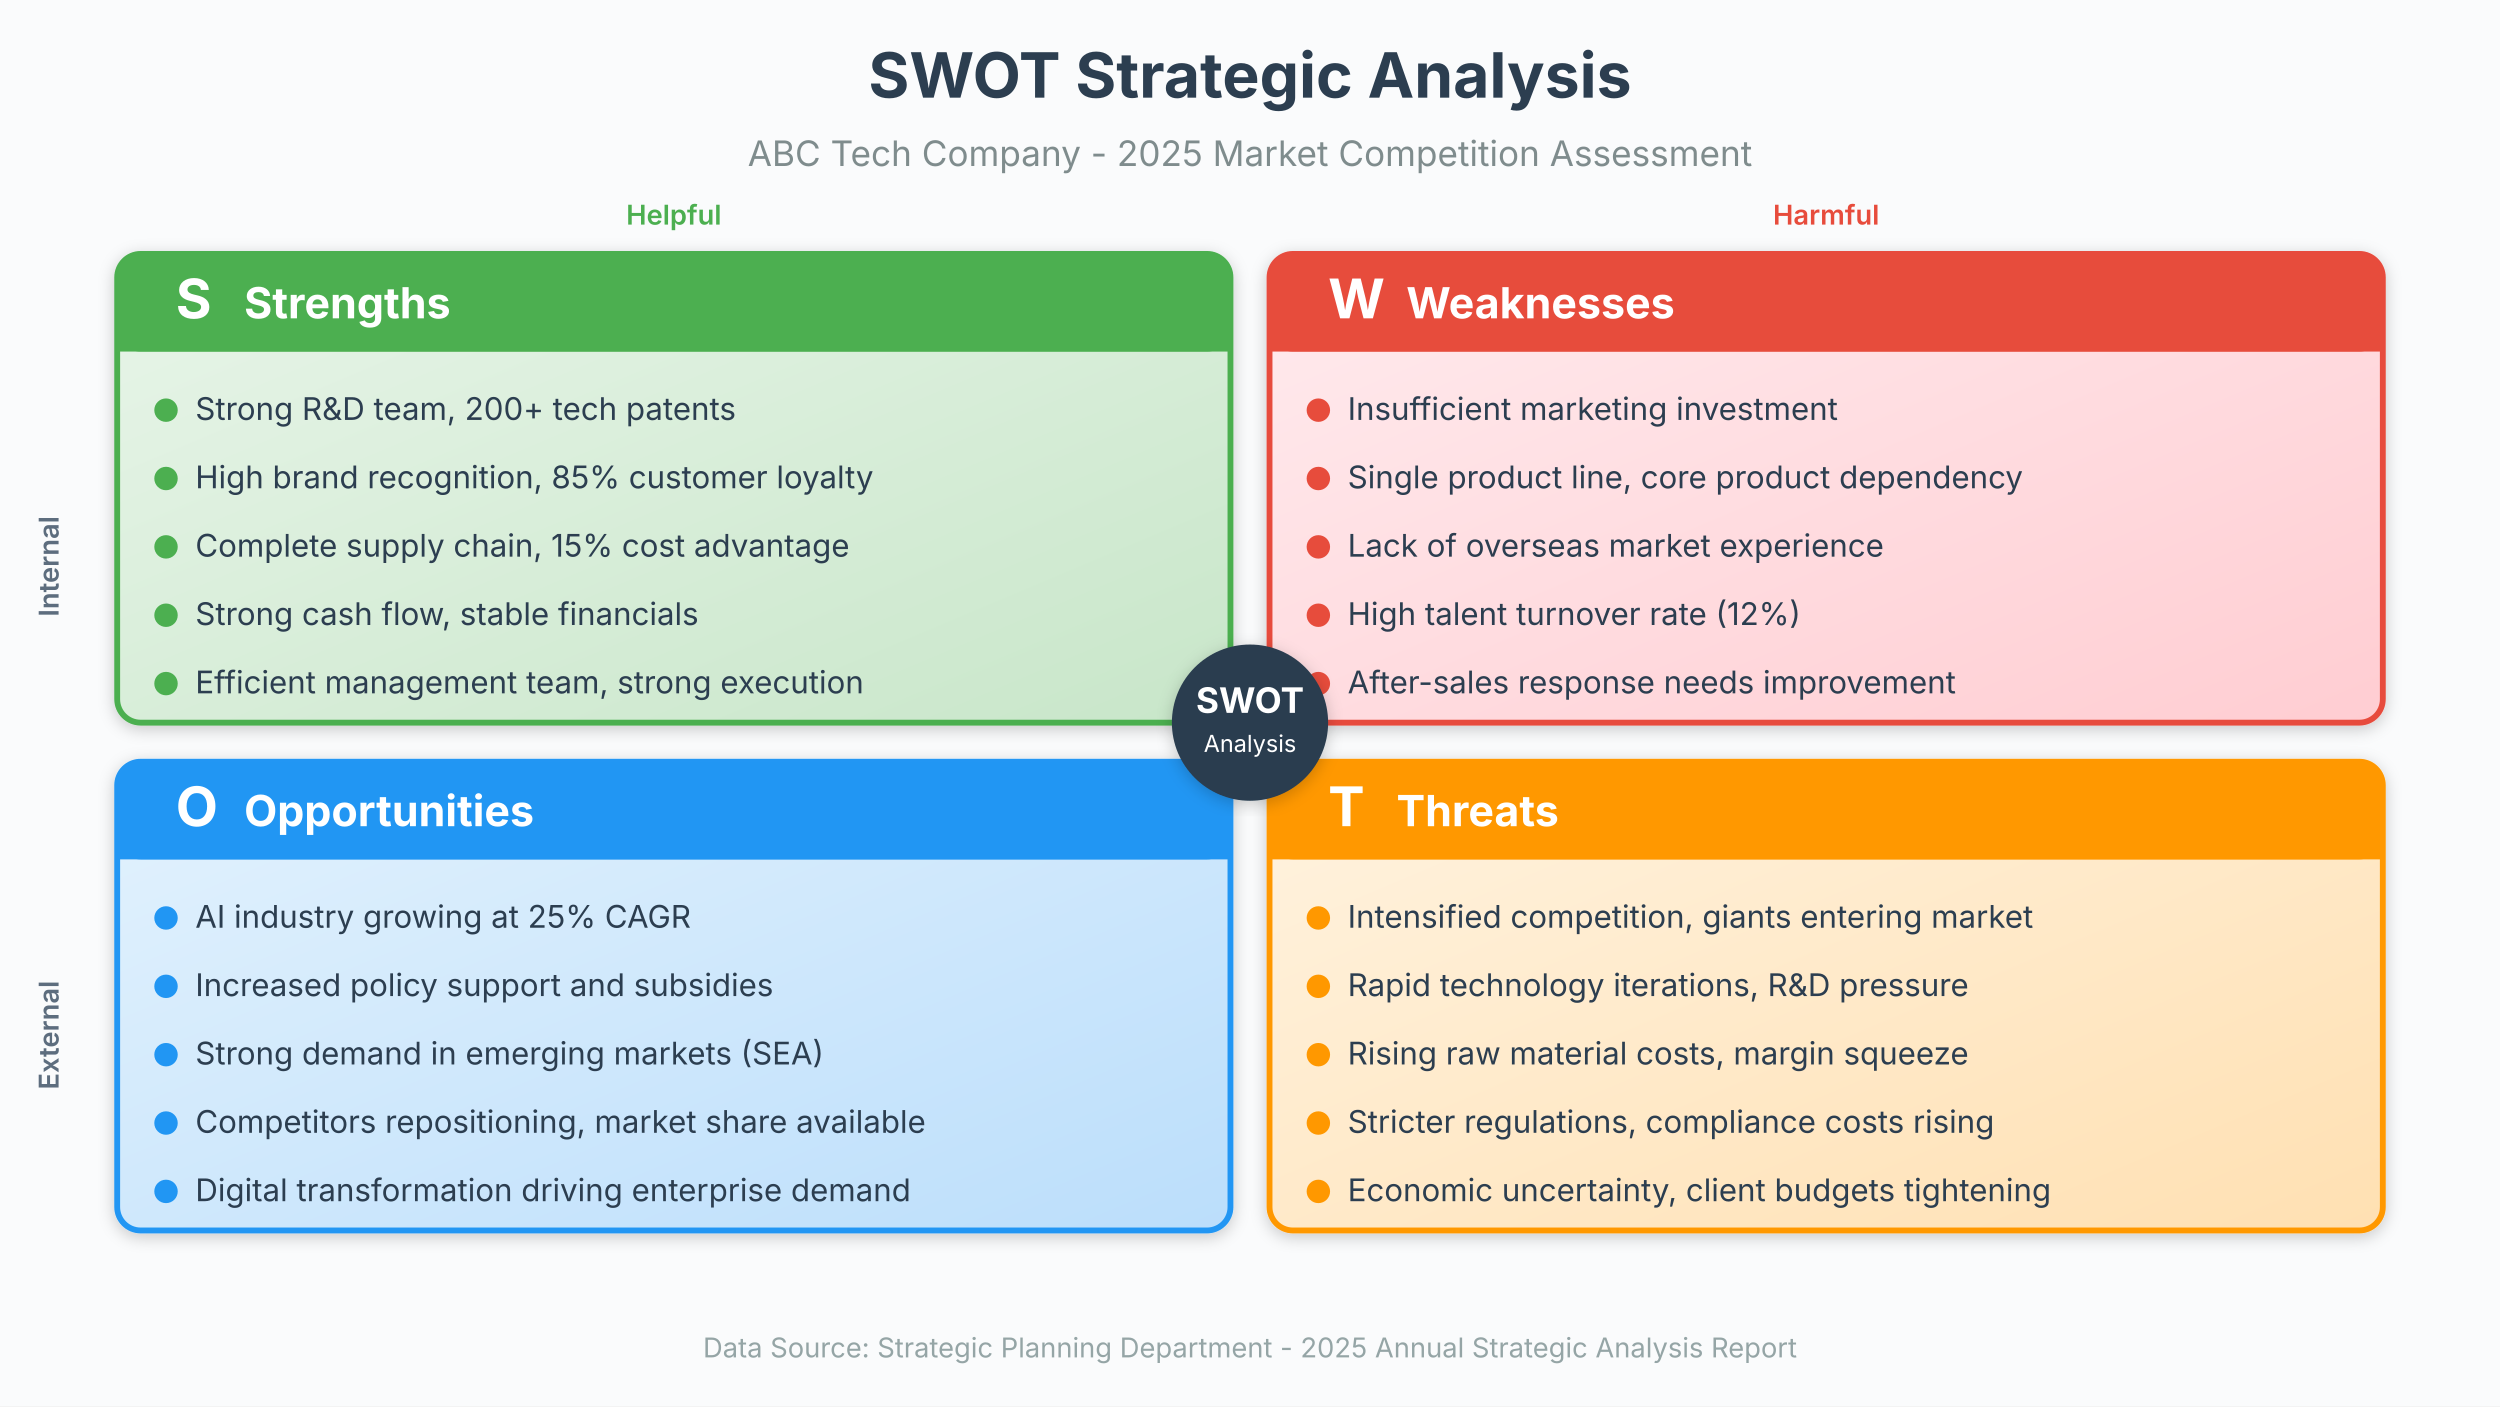
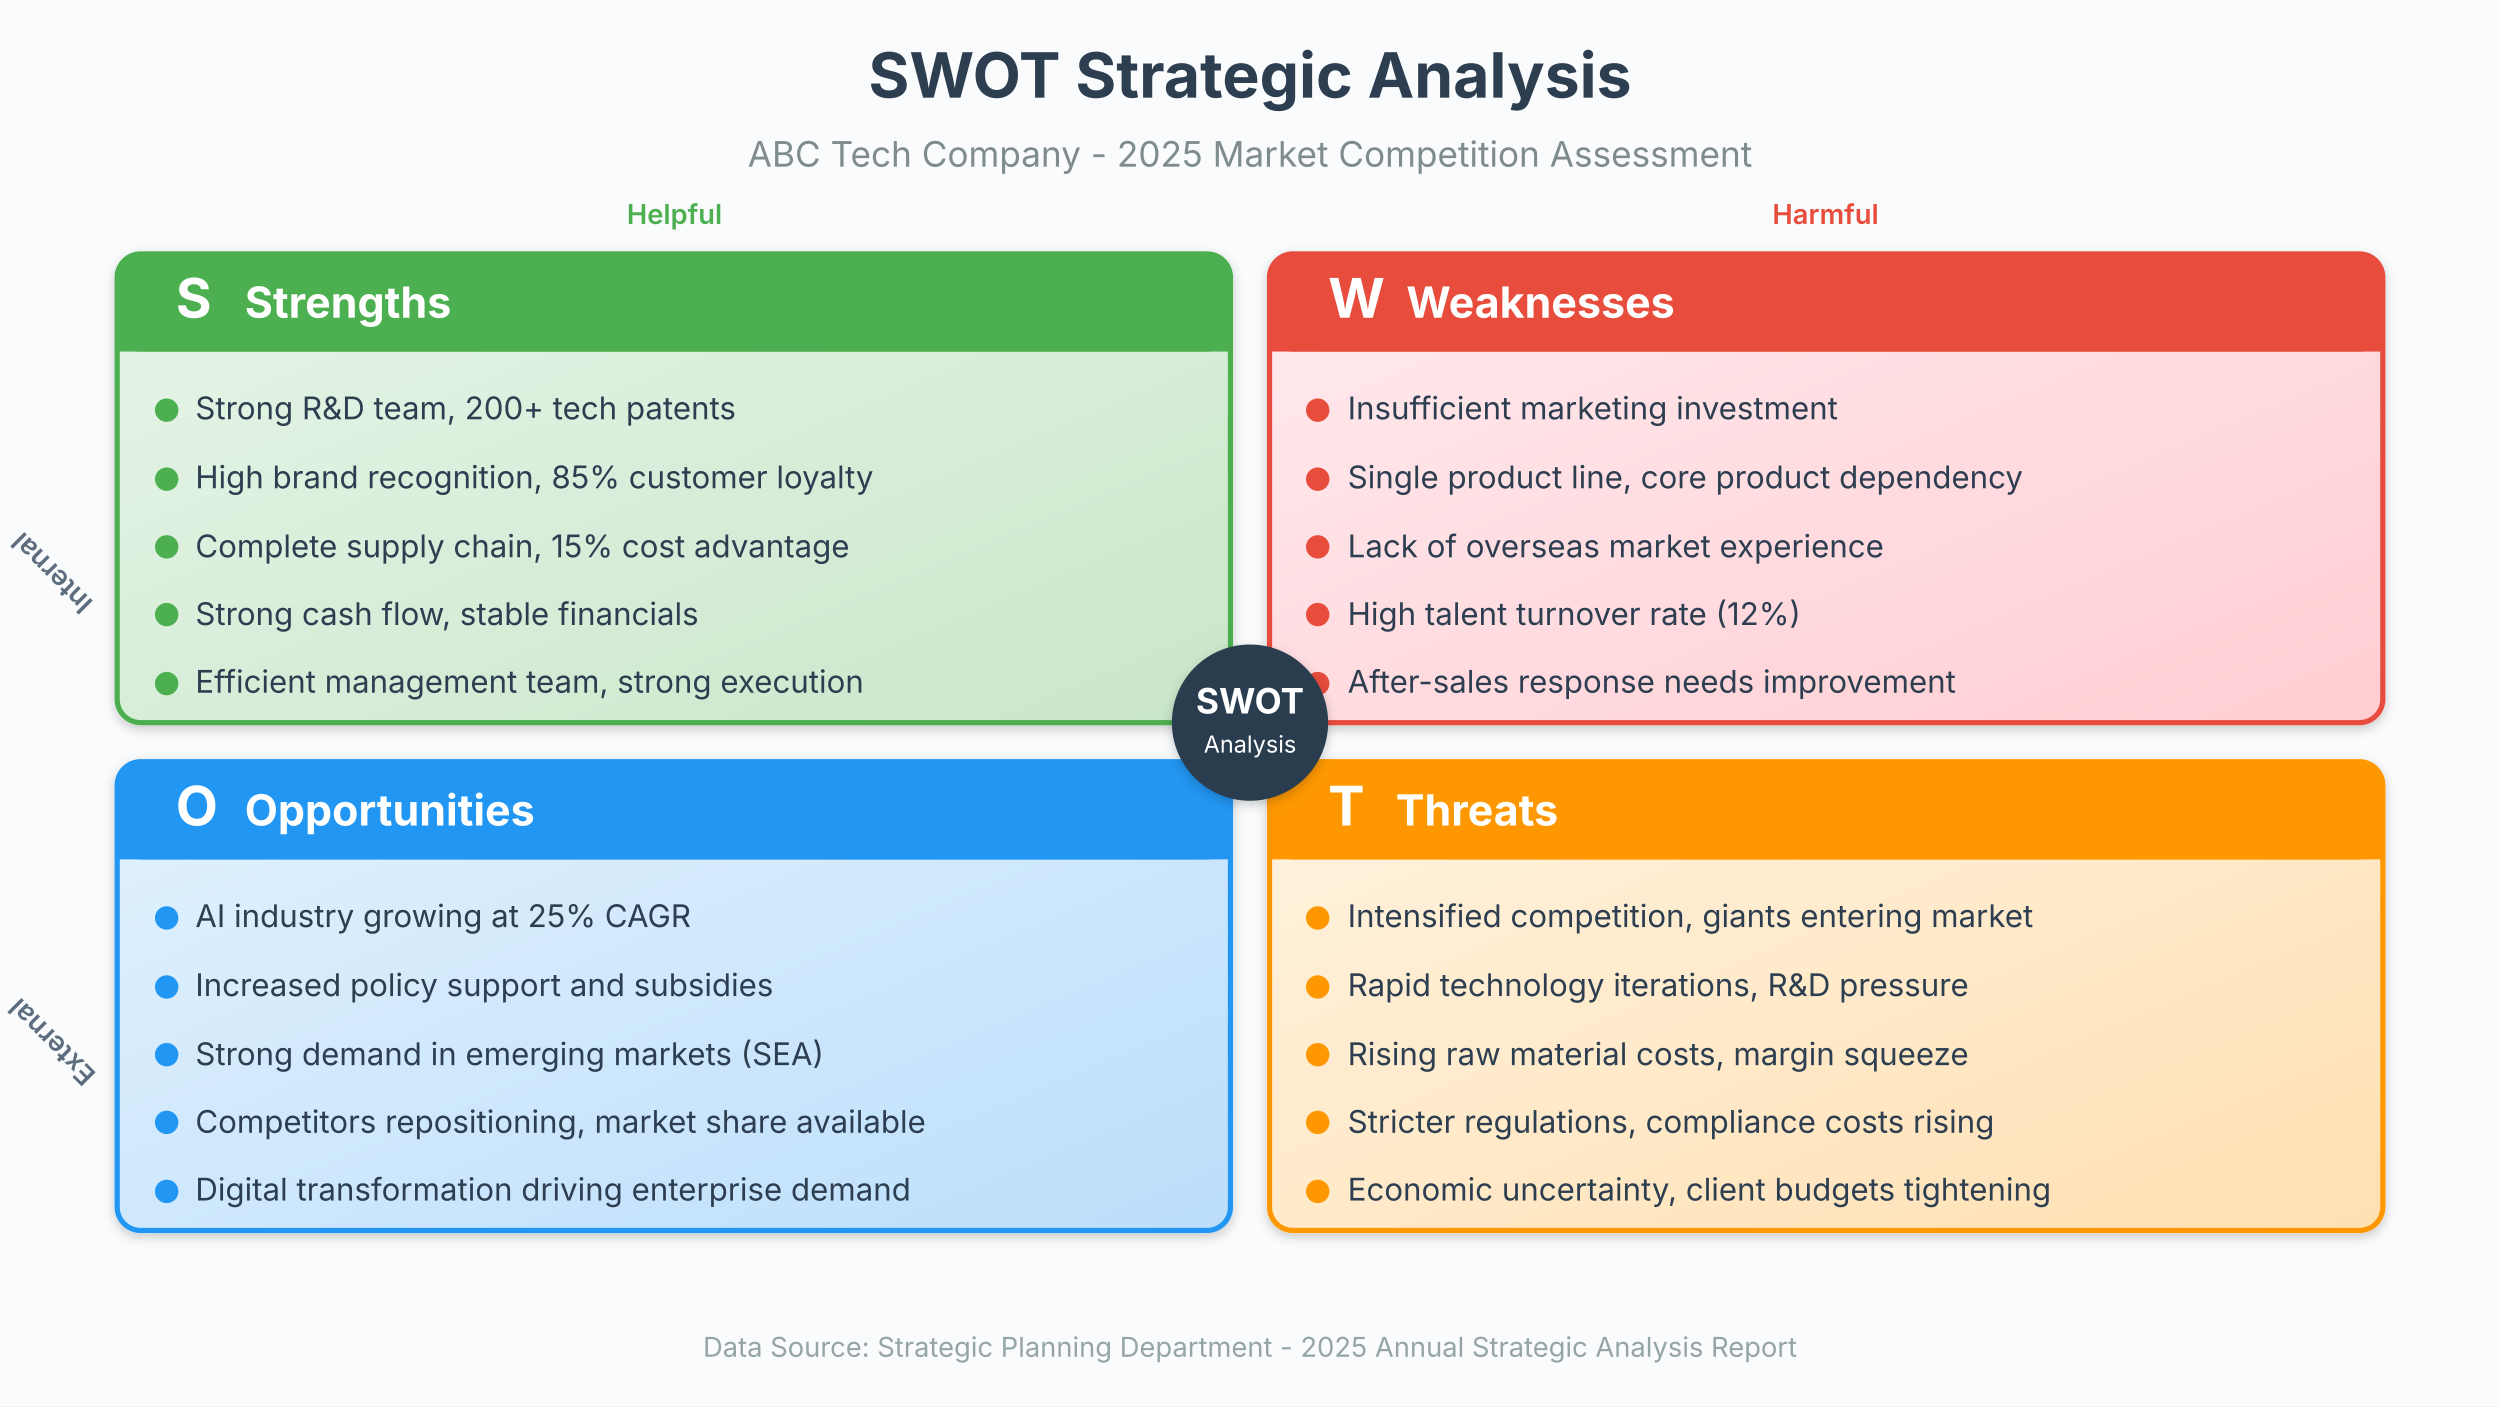
- <svg xmlns="http://www.w3.org/2000/svg" viewBox="0 0 1280 720" width="1280" height="720">
+ <svg xmlns="http://www.w3.org/2000/svg" viewBox="0 0 1920 1080" width="1920" height="1080">
  <defs>
    <linearGradient id="strengthsGrad" x1="0%" y1="0%" x2="100%" y2="100%">
      <stop offset="0%" style="stop-color:#E8F5E9;stop-opacity:1" />
      <stop offset="100%" style="stop-color:#C8E6C9;stop-opacity:1" />
    </linearGradient>
    <linearGradient id="weaknessesGrad" x1="0%" y1="0%" x2="100%" y2="100%">
      <stop offset="0%" style="stop-color:#FFEBEE;stop-opacity:1" />
      <stop offset="100%" style="stop-color:#FFCDD2;stop-opacity:1" />
    </linearGradient>
    <linearGradient id="opportunitiesGrad" x1="0%" y1="0%" x2="100%" y2="100%">
      <stop offset="0%" style="stop-color:#E3F2FD;stop-opacity:1" />
      <stop offset="100%" style="stop-color:#BBDEFB;stop-opacity:1" />
    </linearGradient>
    <linearGradient id="threatsGrad" x1="0%" y1="0%" x2="100%" y2="100%">
      <stop offset="0%" style="stop-color:#FFF3E0;stop-opacity:1" />
      <stop offset="100%" style="stop-color:#FFE0B2;stop-opacity:1" />
    </linearGradient>
    <filter id="cardShadow">
      <feGaussianBlur in="SourceAlpha" stdDeviation="4" />
-       <feOffset dx="0" dy="2" />
+       <feOffset dx="0" dy="3" />
      <feComponentTransfer>
        <feFuncA type="linear" slope="0.2" />
      </feComponentTransfer>
      <feMerge>
        <feMergeNode />
        <feMergeNode in="SourceGraphic" />
      </feMerge>
    </filter>
  </defs>
-   <rect width="1280" height="720" fill="#FAFBFC" />
-   <text x="640" y="50" font-family="-apple-system, BlinkMacSystemFont, 'Segoe UI', 'PingFang SC', 'Microsoft YaHei', sans-serif" font-size="32" font-weight="bold" fill="#2C3E50" text-anchor="middle">
+   <rect width="1920" height="1080" fill="#FAFBFC" />
+   <text x="960" y="75" font-family="-apple-system, BlinkMacSystemFont, 'Segoe UI', 'PingFang SC', 'Microsoft YaHei', sans-serif" font-size="48" font-weight="bold" fill="#2C3E50" text-anchor="middle">
    <tspan>SWOT Strategic Analysis</tspan>
  </text>
-   <text x="640" y="85" font-family="-apple-system, BlinkMacSystemFont, 'Segoe UI', 'PingFang SC', 'Microsoft YaHei', sans-serif" font-size="18" fill="#7F8C8D" text-anchor="middle">
+   <text x="960" y="128" font-family="-apple-system, BlinkMacSystemFont, 'Segoe UI', 'PingFang SC', 'Microsoft YaHei', sans-serif" font-size="27" fill="#7F8C8D" text-anchor="middle">
    <tspan>ABC Tech Company - 2025 Market Competition Assessment</tspan>
  </text>
-   <text x="345" y="115" font-family="-apple-system, BlinkMacSystemFont, 'Segoe UI', sans-serif" font-size="14" font-weight="600" fill="#4CAF50" text-anchor="middle">
+   <text x="518" y="172" font-family="-apple-system, BlinkMacSystemFont, 'Segoe UI', sans-serif" font-size="21" font-weight="600" fill="#4CAF50" text-anchor="middle">
    <tspan>Helpful</tspan>
  </text>
-   <text x="935" y="115" font-family="-apple-system, BlinkMacSystemFont, 'Segoe UI', sans-serif" font-size="14" font-weight="600" fill="#E74C3C" text-anchor="middle">
+   <text x="1402" y="172" font-family="-apple-system, BlinkMacSystemFont, 'Segoe UI', sans-serif" font-size="21" font-weight="600" fill="#E74C3C" text-anchor="middle">
    <tspan>Harmful</tspan>
  </text>
-   <text x="30" y="290" font-family="-apple-system, BlinkMacSystemFont, 'Segoe UI', sans-serif" font-size="14" font-weight="600" fill="#5D6D7E" text-anchor="middle" transform="rotate(-90, 30, 290)">
+   <text x="45" y="435" font-family="-apple-system, BlinkMacSystemFont, 'Segoe UI', sans-serif" font-size="21" font-weight="600" fill="#5D6D7E" text-anchor="middle" transform="rotate(-135, 45, 435)">
    <tspan>Internal</tspan>
  </text>
-   <text x="30" y="530" font-family="-apple-system, BlinkMacSystemFont, 'Segoe UI', sans-serif" font-size="14" font-weight="600" fill="#5D6D7E" text-anchor="middle" transform="rotate(-90, 30, 530)">
+   <text x="45" y="795" font-family="-apple-system, BlinkMacSystemFont, 'Segoe UI', sans-serif" font-size="21" font-weight="600" fill="#5D6D7E" text-anchor="middle" transform="rotate(-135, 45, 795)">
    <tspan>External</tspan>
  </text>
  <g id="strengths">
-     <rect x="60" y="130" width="570" height="240" rx="12" fill="url(#strengthsGrad)" stroke="#4CAF50" stroke-width="3" filter="url(#cardShadow)" />
-     <rect x="60" y="130" width="570" height="50" rx="12" fill="#4CAF50" />
-     <rect x="60" y="168" width="570" height="12" fill="#4CAF50" />
-     <text x="90" y="163" font-family="-apple-system, BlinkMacSystemFont, 'Segoe UI', sans-serif" font-size="28" font-weight="bold" fill="#FFFFFF">
+     <rect x="90" y="195" width="855" height="360" rx="18" fill="url(#strengthsGrad)" stroke="#4CAF50" stroke-width="4" filter="url(#cardShadow)" />
+     <rect x="90" y="195" width="855" height="75" rx="18" fill="#4CAF50" />
+     <rect x="90" y="252" width="855" height="18" fill="#4CAF50" />
+     <text x="135" y="244" font-family="-apple-system, BlinkMacSystemFont, 'Segoe UI', sans-serif" font-size="42" font-weight="bold" fill="#FFFFFF">
      <tspan>S</tspan>
    </text>
-     <text x="125" y="163" font-family="-apple-system, BlinkMacSystemFont, 'Segoe UI', 'PingFang SC', 'Microsoft YaHei', sans-serif" font-size="22" font-weight="bold" fill="#FFFFFF">
+     <text x="188" y="244" font-family="-apple-system, BlinkMacSystemFont, 'Segoe UI', 'PingFang SC', 'Microsoft YaHei', sans-serif" font-size="33" font-weight="bold" fill="#FFFFFF">
      <tspan>Strengths</tspan>
    </text>
-     <circle cx="85" cy="210" r="6" fill="#4CAF50" />
-     <text x="100" y="215" font-family="-apple-system, BlinkMacSystemFont, 'Segoe UI', 'PingFang SC', 'Microsoft YaHei', sans-serif" font-size="16" fill="#2C3E50">
+     <circle cx="128" cy="315" r="9" fill="#4CAF50" />
+     <text x="150" y="322" font-family="-apple-system, BlinkMacSystemFont, 'Segoe UI', 'PingFang SC', 'Microsoft YaHei', sans-serif" font-size="24" fill="#2C3E50">
      <tspan>Strong R&amp;D team, 200+ tech patents</tspan>
    </text>
-     <circle cx="85" cy="245" r="6" fill="#4CAF50" />
-     <text x="100" y="250" font-family="-apple-system, BlinkMacSystemFont, 'Segoe UI', 'PingFang SC', 'Microsoft YaHei', sans-serif" font-size="16" fill="#2C3E50">
+     <circle cx="128" cy="368" r="9" fill="#4CAF50" />
+     <text x="150" y="375" font-family="-apple-system, BlinkMacSystemFont, 'Segoe UI', 'PingFang SC', 'Microsoft YaHei', sans-serif" font-size="24" fill="#2C3E50">
      <tspan>High brand recognition, 85% customer loyalty</tspan>
    </text>
-     <circle cx="85" cy="280" r="6" fill="#4CAF50" />
-     <text x="100" y="285" font-family="-apple-system, BlinkMacSystemFont, 'Segoe UI', 'PingFang SC', 'Microsoft YaHei', sans-serif" font-size="16" fill="#2C3E50">
+     <circle cx="128" cy="420" r="9" fill="#4CAF50" />
+     <text x="150" y="428" font-family="-apple-system, BlinkMacSystemFont, 'Segoe UI', 'PingFang SC', 'Microsoft YaHei', sans-serif" font-size="24" fill="#2C3E50">
      <tspan>Complete supply chain, 15% cost advantage</tspan>
    </text>
-     <circle cx="85" cy="315" r="6" fill="#4CAF50" />
-     <text x="100" y="320" font-family="-apple-system, BlinkMacSystemFont, 'Segoe UI', 'PingFang SC', 'Microsoft YaHei', sans-serif" font-size="16" fill="#2C3E50">
+     <circle cx="128" cy="472" r="9" fill="#4CAF50" />
+     <text x="150" y="480" font-family="-apple-system, BlinkMacSystemFont, 'Segoe UI', 'PingFang SC', 'Microsoft YaHei', sans-serif" font-size="24" fill="#2C3E50">
      <tspan>Strong cash flow, stable financials</tspan>
    </text>
-     <circle cx="85" cy="350" r="6" fill="#4CAF50" />
-     <text x="100" y="355" font-family="-apple-system, BlinkMacSystemFont, 'Segoe UI', 'PingFang SC', 'Microsoft YaHei', sans-serif" font-size="16" fill="#2C3E50">
+     <circle cx="128" cy="525" r="9" fill="#4CAF50" />
+     <text x="150" y="532" font-family="-apple-system, BlinkMacSystemFont, 'Segoe UI', 'PingFang SC', 'Microsoft YaHei', sans-serif" font-size="24" fill="#2C3E50">
      <tspan>Efficient management team, strong execution</tspan>
    </text>
  </g>
  <g id="weaknesses">
-     <rect x="650" y="130" width="570" height="240" rx="12" fill="url(#weaknessesGrad)" stroke="#E74C3C" stroke-width="3" filter="url(#cardShadow)" />
-     <rect x="650" y="130" width="570" height="50" rx="12" fill="#E74C3C" />
-     <rect x="650" y="168" width="570" height="12" fill="#E74C3C" />
-     <text x="680" y="163" font-family="-apple-system, BlinkMacSystemFont, 'Segoe UI', sans-serif" font-size="28" font-weight="bold" fill="#FFFFFF">
+     <rect x="975" y="195" width="855" height="360" rx="18" fill="url(#weaknessesGrad)" stroke="#E74C3C" stroke-width="4" filter="url(#cardShadow)" />
+     <rect x="975" y="195" width="855" height="75" rx="18" fill="#E74C3C" />
+     <rect x="975" y="252" width="855" height="18" fill="#E74C3C" />
+     <text x="1020" y="244" font-family="-apple-system, BlinkMacSystemFont, 'Segoe UI', sans-serif" font-size="42" font-weight="bold" fill="#FFFFFF">
      <tspan>W</tspan>
    </text>
-     <text x="720" y="163" font-family="-apple-system, BlinkMacSystemFont, 'Segoe UI', 'PingFang SC', 'Microsoft YaHei', sans-serif" font-size="22" font-weight="bold" fill="#FFFFFF">
+     <text x="1080" y="244" font-family="-apple-system, BlinkMacSystemFont, 'Segoe UI', 'PingFang SC', 'Microsoft YaHei', sans-serif" font-size="33" font-weight="bold" fill="#FFFFFF">
      <tspan>Weaknesses</tspan>
    </text>
-     <circle cx="675" cy="210" r="6" fill="#E74C3C" />
-     <text x="690" y="215" font-family="-apple-system, BlinkMacSystemFont, 'Segoe UI', 'PingFang SC', 'Microsoft YaHei', sans-serif" font-size="16" fill="#2C3E50">
+     <circle cx="1012" cy="315" r="9" fill="#E74C3C" />
+     <text x="1035" y="322" font-family="-apple-system, BlinkMacSystemFont, 'Segoe UI', 'PingFang SC', 'Microsoft YaHei', sans-serif" font-size="24" fill="#2C3E50">
      <tspan>Insufficient marketing investment</tspan>
    </text>
-     <circle cx="675" cy="245" r="6" fill="#E74C3C" />
-     <text x="690" y="250" font-family="-apple-system, BlinkMacSystemFont, 'Segoe UI', 'PingFang SC', 'Microsoft YaHei', sans-serif" font-size="16" fill="#2C3E50">
+     <circle cx="1012" cy="368" r="9" fill="#E74C3C" />
+     <text x="1035" y="375" font-family="-apple-system, BlinkMacSystemFont, 'Segoe UI', 'PingFang SC', 'Microsoft YaHei', sans-serif" font-size="24" fill="#2C3E50">
      <tspan>Single product line, core product dependency</tspan>
    </text>
-     <circle cx="675" cy="280" r="6" fill="#E74C3C" />
-     <text x="690" y="285" font-family="-apple-system, BlinkMacSystemFont, 'Segoe UI', 'PingFang SC', 'Microsoft YaHei', sans-serif" font-size="16" fill="#2C3E50">
+     <circle cx="1012" cy="420" r="9" fill="#E74C3C" />
+     <text x="1035" y="428" font-family="-apple-system, BlinkMacSystemFont, 'Segoe UI', 'PingFang SC', 'Microsoft YaHei', sans-serif" font-size="24" fill="#2C3E50">
      <tspan>Lack of overseas market experience</tspan>
    </text>
-     <circle cx="675" cy="315" r="6" fill="#E74C3C" />
-     <text x="690" y="320" font-family="-apple-system, BlinkMacSystemFont, 'Segoe UI', 'PingFang SC', 'Microsoft YaHei', sans-serif" font-size="16" fill="#2C3E50">
+     <circle cx="1012" cy="472" r="9" fill="#E74C3C" />
+     <text x="1035" y="480" font-family="-apple-system, BlinkMacSystemFont, 'Segoe UI', 'PingFang SC', 'Microsoft YaHei', sans-serif" font-size="24" fill="#2C3E50">
      <tspan>High talent turnover rate (12%)</tspan>
    </text>
-     <circle cx="675" cy="350" r="6" fill="#E74C3C" />
-     <text x="690" y="355" font-family="-apple-system, BlinkMacSystemFont, 'Segoe UI', 'PingFang SC', 'Microsoft YaHei', sans-serif" font-size="16" fill="#2C3E50">
+     <circle cx="1012" cy="525" r="9" fill="#E74C3C" />
+     <text x="1035" y="532" font-family="-apple-system, BlinkMacSystemFont, 'Segoe UI', 'PingFang SC', 'Microsoft YaHei', sans-serif" font-size="24" fill="#2C3E50">
      <tspan>After-sales response needs improvement</tspan>
    </text>
  </g>
  <g id="opportunities">
-     <rect x="60" y="390" width="570" height="240" rx="12" fill="url(#opportunitiesGrad)" stroke="#2196F3" stroke-width="3" filter="url(#cardShadow)" />
-     <rect x="60" y="390" width="570" height="50" rx="12" fill="#2196F3" />
-     <rect x="60" y="428" width="570" height="12" fill="#2196F3" />
-     <text x="90" y="423" font-family="-apple-system, BlinkMacSystemFont, 'Segoe UI', sans-serif" font-size="28" font-weight="bold" fill="#FFFFFF">
+     <rect x="90" y="585" width="855" height="360" rx="18" fill="url(#opportunitiesGrad)" stroke="#2196F3" stroke-width="4" filter="url(#cardShadow)" />
+     <rect x="90" y="585" width="855" height="75" rx="18" fill="#2196F3" />
+     <rect x="90" y="642" width="855" height="18" fill="#2196F3" />
+     <text x="135" y="634" font-family="-apple-system, BlinkMacSystemFont, 'Segoe UI', sans-serif" font-size="42" font-weight="bold" fill="#FFFFFF">
      <tspan>O</tspan>
    </text>
-     <text x="125" y="423" font-family="-apple-system, BlinkMacSystemFont, 'Segoe UI', 'PingFang SC', 'Microsoft YaHei', sans-serif" font-size="22" font-weight="bold" fill="#FFFFFF">
+     <text x="188" y="634" font-family="-apple-system, BlinkMacSystemFont, 'Segoe UI', 'PingFang SC', 'Microsoft YaHei', sans-serif" font-size="33" font-weight="bold" fill="#FFFFFF">
      <tspan>Opportunities</tspan>
    </text>
-     <circle cx="85" cy="470" r="6" fill="#2196F3" />
-     <text x="100" y="475" font-family="-apple-system, BlinkMacSystemFont, 'Segoe UI', 'PingFang SC', 'Microsoft YaHei', sans-serif" font-size="16" fill="#2C3E50">
+     <circle cx="128" cy="705" r="9" fill="#2196F3" />
+     <text x="150" y="712" font-family="-apple-system, BlinkMacSystemFont, 'Segoe UI', 'PingFang SC', 'Microsoft YaHei', sans-serif" font-size="24" fill="#2C3E50">
      <tspan>AI industry growing at 25% CAGR</tspan>
    </text>
-     <circle cx="85" cy="505" r="6" fill="#2196F3" />
-     <text x="100" y="510" font-family="-apple-system, BlinkMacSystemFont, 'Segoe UI', 'PingFang SC', 'Microsoft YaHei', sans-serif" font-size="16" fill="#2C3E50">
+     <circle cx="128" cy="758" r="9" fill="#2196F3" />
+     <text x="150" y="765" font-family="-apple-system, BlinkMacSystemFont, 'Segoe UI', 'PingFang SC', 'Microsoft YaHei', sans-serif" font-size="24" fill="#2C3E50">
      <tspan>Increased policy support and subsidies</tspan>
    </text>
-     <circle cx="85" cy="540" r="6" fill="#2196F3" />
-     <text x="100" y="545" font-family="-apple-system, BlinkMacSystemFont, 'Segoe UI', 'PingFang SC', 'Microsoft YaHei', sans-serif" font-size="16" fill="#2C3E50">
+     <circle cx="128" cy="810" r="9" fill="#2196F3" />
+     <text x="150" y="818" font-family="-apple-system, BlinkMacSystemFont, 'Segoe UI', 'PingFang SC', 'Microsoft YaHei', sans-serif" font-size="24" fill="#2C3E50">
      <tspan>Strong demand in emerging markets (SEA)</tspan>
    </text>
-     <circle cx="85" cy="575" r="6" fill="#2196F3" />
-     <text x="100" y="580" font-family="-apple-system, BlinkMacSystemFont, 'Segoe UI', 'PingFang SC', 'Microsoft YaHei', sans-serif" font-size="16" fill="#2C3E50">
+     <circle cx="128" cy="862" r="9" fill="#2196F3" />
+     <text x="150" y="870" font-family="-apple-system, BlinkMacSystemFont, 'Segoe UI', 'PingFang SC', 'Microsoft YaHei', sans-serif" font-size="24" fill="#2C3E50">
      <tspan>Competitors repositioning, market share available</tspan>
    </text>
-     <circle cx="85" cy="610" r="6" fill="#2196F3" />
-     <text x="100" y="615" font-family="-apple-system, BlinkMacSystemFont, 'Segoe UI', 'PingFang SC', 'Microsoft YaHei', sans-serif" font-size="16" fill="#2C3E50">
+     <circle cx="128" cy="915" r="9" fill="#2196F3" />
+     <text x="150" y="922" font-family="-apple-system, BlinkMacSystemFont, 'Segoe UI', 'PingFang SC', 'Microsoft YaHei', sans-serif" font-size="24" fill="#2C3E50">
      <tspan>Digital transformation driving enterprise demand</tspan>
    </text>
  </g>
  <g id="threats">
-     <rect x="650" y="390" width="570" height="240" rx="12" fill="url(#threatsGrad)" stroke="#FF9800" stroke-width="3" filter="url(#cardShadow)" />
-     <rect x="650" y="390" width="570" height="50" rx="12" fill="#FF9800" />
-     <rect x="650" y="428" width="570" height="12" fill="#FF9800" />
-     <text x="680" y="423" font-family="-apple-system, BlinkMacSystemFont, 'Segoe UI', sans-serif" font-size="28" font-weight="bold" fill="#FFFFFF">
+     <rect x="975" y="585" width="855" height="360" rx="18" fill="url(#threatsGrad)" stroke="#FF9800" stroke-width="4" filter="url(#cardShadow)" />
+     <rect x="975" y="585" width="855" height="75" rx="18" fill="#FF9800" />
+     <rect x="975" y="642" width="855" height="18" fill="#FF9800" />
+     <text x="1020" y="634" font-family="-apple-system, BlinkMacSystemFont, 'Segoe UI', sans-serif" font-size="42" font-weight="bold" fill="#FFFFFF">
      <tspan>T</tspan>
    </text>
-     <text x="715" y="423" font-family="-apple-system, BlinkMacSystemFont, 'Segoe UI', 'PingFang SC', 'Microsoft YaHei', sans-serif" font-size="22" font-weight="bold" fill="#FFFFFF">
+     <text x="1072" y="634" font-family="-apple-system, BlinkMacSystemFont, 'Segoe UI', 'PingFang SC', 'Microsoft YaHei', sans-serif" font-size="33" font-weight="bold" fill="#FFFFFF">
      <tspan>Threats</tspan>
    </text>
-     <circle cx="675" cy="470" r="6" fill="#FF9800" />
-     <text x="690" y="475" font-family="-apple-system, BlinkMacSystemFont, 'Segoe UI', 'PingFang SC', 'Microsoft YaHei', sans-serif" font-size="16" fill="#2C3E50">
+     <circle cx="1012" cy="705" r="9" fill="#FF9800" />
+     <text x="1035" y="712" font-family="-apple-system, BlinkMacSystemFont, 'Segoe UI', 'PingFang SC', 'Microsoft YaHei', sans-serif" font-size="24" fill="#2C3E50">
      <tspan>Intensified competition, giants entering market</tspan>
    </text>
-     <circle cx="675" cy="505" r="6" fill="#FF9800" />
-     <text x="690" y="510" font-family="-apple-system, BlinkMacSystemFont, 'Segoe UI', 'PingFang SC', 'Microsoft YaHei', sans-serif" font-size="16" fill="#2C3E50">
+     <circle cx="1012" cy="758" r="9" fill="#FF9800" />
+     <text x="1035" y="765" font-family="-apple-system, BlinkMacSystemFont, 'Segoe UI', 'PingFang SC', 'Microsoft YaHei', sans-serif" font-size="24" fill="#2C3E50">
      <tspan>Rapid technology iterations, R&amp;D pressure</tspan>
    </text>
-     <circle cx="675" cy="540" r="6" fill="#FF9800" />
-     <text x="690" y="545" font-family="-apple-system, BlinkMacSystemFont, 'Segoe UI', 'PingFang SC', 'Microsoft YaHei', sans-serif" font-size="16" fill="#2C3E50">
+     <circle cx="1012" cy="810" r="9" fill="#FF9800" />
+     <text x="1035" y="818" font-family="-apple-system, BlinkMacSystemFont, 'Segoe UI', 'PingFang SC', 'Microsoft YaHei', sans-serif" font-size="24" fill="#2C3E50">
      <tspan>Rising raw material costs, margin squeeze</tspan>
    </text>
-     <circle cx="675" cy="575" r="6" fill="#FF9800" />
-     <text x="690" y="580" font-family="-apple-system, BlinkMacSystemFont, 'Segoe UI', 'PingFang SC', 'Microsoft YaHei', sans-serif" font-size="16" fill="#2C3E50">
+     <circle cx="1012" cy="862" r="9" fill="#FF9800" />
+     <text x="1035" y="870" font-family="-apple-system, BlinkMacSystemFont, 'Segoe UI', 'PingFang SC', 'Microsoft YaHei', sans-serif" font-size="24" fill="#2C3E50">
      <tspan>Stricter regulations, compliance costs rising</tspan>
    </text>
-     <circle cx="675" cy="610" r="6" fill="#FF9800" />
-     <text x="690" y="615" font-family="-apple-system, BlinkMacSystemFont, 'Segoe UI', 'PingFang SC', 'Microsoft YaHei', sans-serif" font-size="16" fill="#2C3E50">
+     <circle cx="1012" cy="915" r="9" fill="#FF9800" />
+     <text x="1035" y="922" font-family="-apple-system, BlinkMacSystemFont, 'Segoe UI', 'PingFang SC', 'Microsoft YaHei', sans-serif" font-size="24" fill="#2C3E50">
      <tspan>Economic uncertainty, client budgets tightening</tspan>
    </text>
  </g>
-   <circle cx="640" cy="370" r="40" fill="#2C3E50" filter="url(#cardShadow)" />
-   <text x="640" y="365" font-family="-apple-system, BlinkMacSystemFont, 'Segoe UI', sans-serif" font-size="18" font-weight="bold" fill="#FFFFFF" text-anchor="middle">
+   <circle cx="960" cy="555" r="60" fill="#2C3E50" filter="url(#cardShadow)" />
+   <text x="960" y="548" font-family="-apple-system, BlinkMacSystemFont, 'Segoe UI', sans-serif" font-size="27" font-weight="bold" fill="#FFFFFF" text-anchor="middle">
    <tspan>SWOT</tspan>
  </text>
-   <text x="640" y="385" font-family="-apple-system, BlinkMacSystemFont, 'Segoe UI', sans-serif" font-size="12" fill="#FFFFFF" text-anchor="middle">
+   <text x="960" y="578" font-family="-apple-system, BlinkMacSystemFont, 'Segoe UI', sans-serif" font-size="18" fill="#FFFFFF" text-anchor="middle">
    <tspan>Analysis</tspan>
  </text>
-   <text x="640" y="695" font-family="-apple-system, BlinkMacSystemFont, 'Segoe UI', 'PingFang SC', 'Microsoft YaHei', sans-serif" font-size="14" fill="#95A5A6" text-anchor="middle">
+   <text x="960" y="1042" font-family="-apple-system, BlinkMacSystemFont, 'Segoe UI', 'PingFang SC', 'Microsoft YaHei', sans-serif" font-size="21" fill="#95A5A6" text-anchor="middle">
    <tspan>Data Source: Strategic Planning Department - 2025 Annual Strategic Analysis Report</tspan>
  </text>
</svg>
